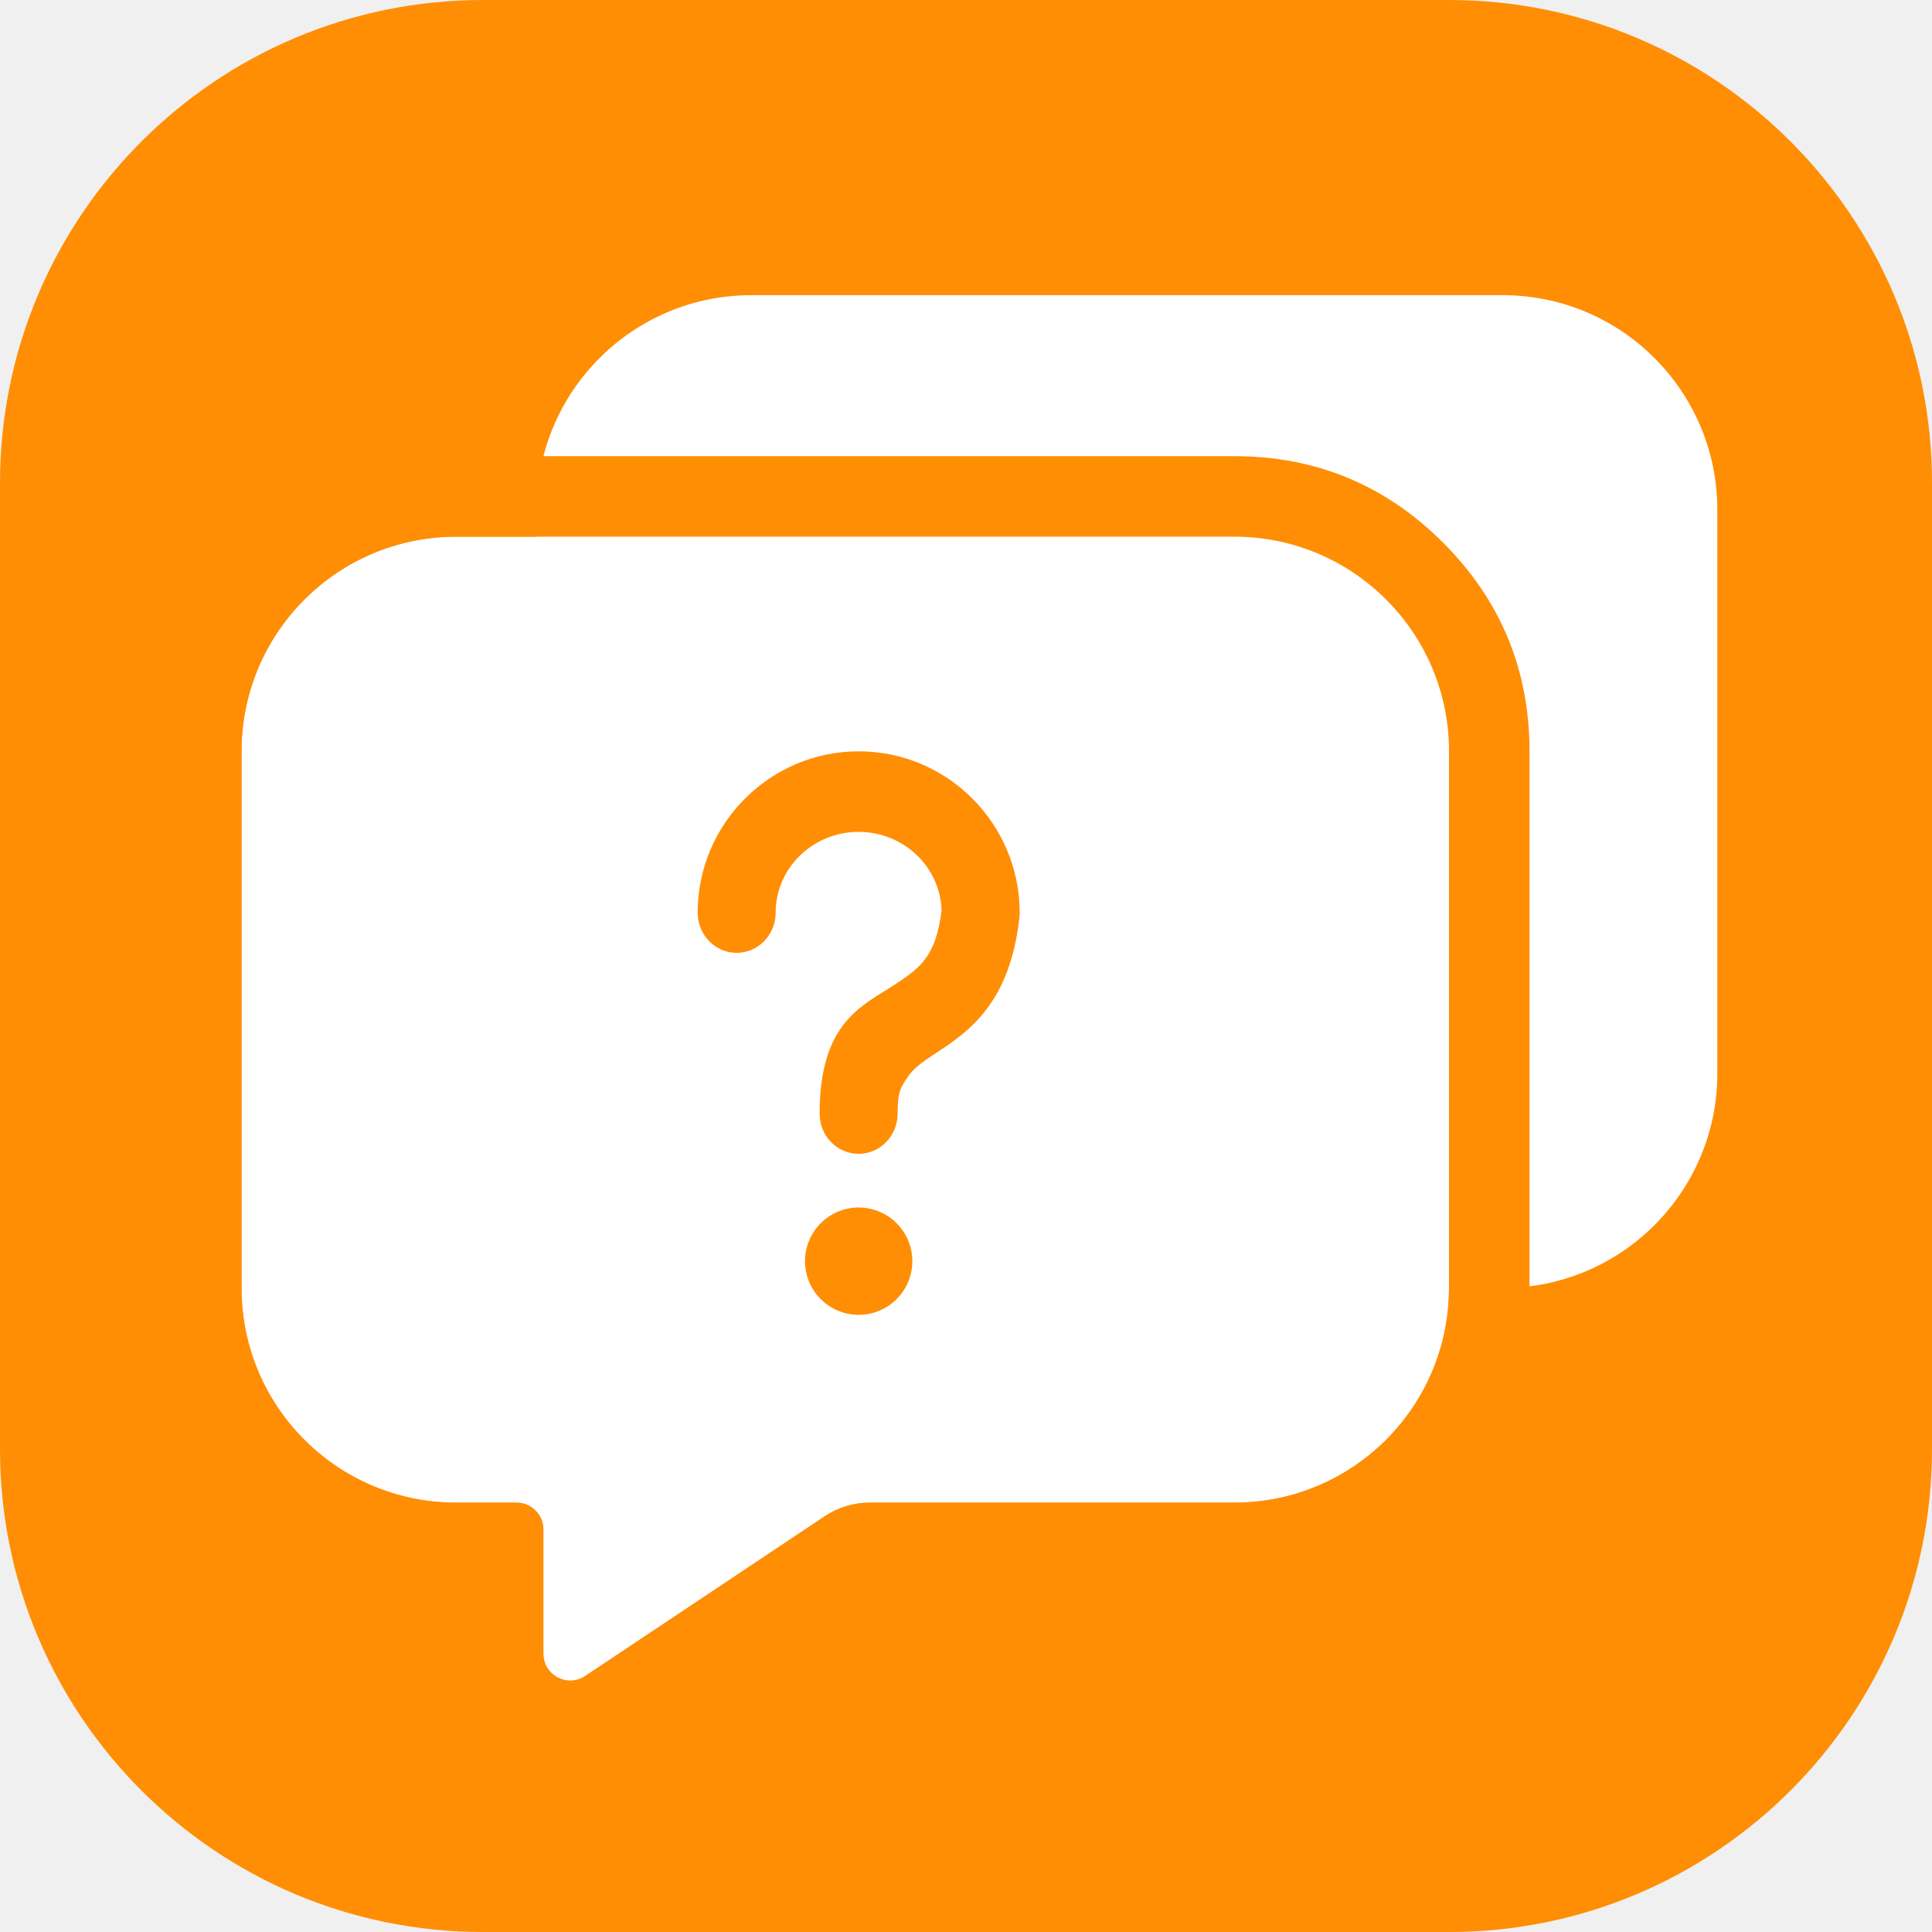
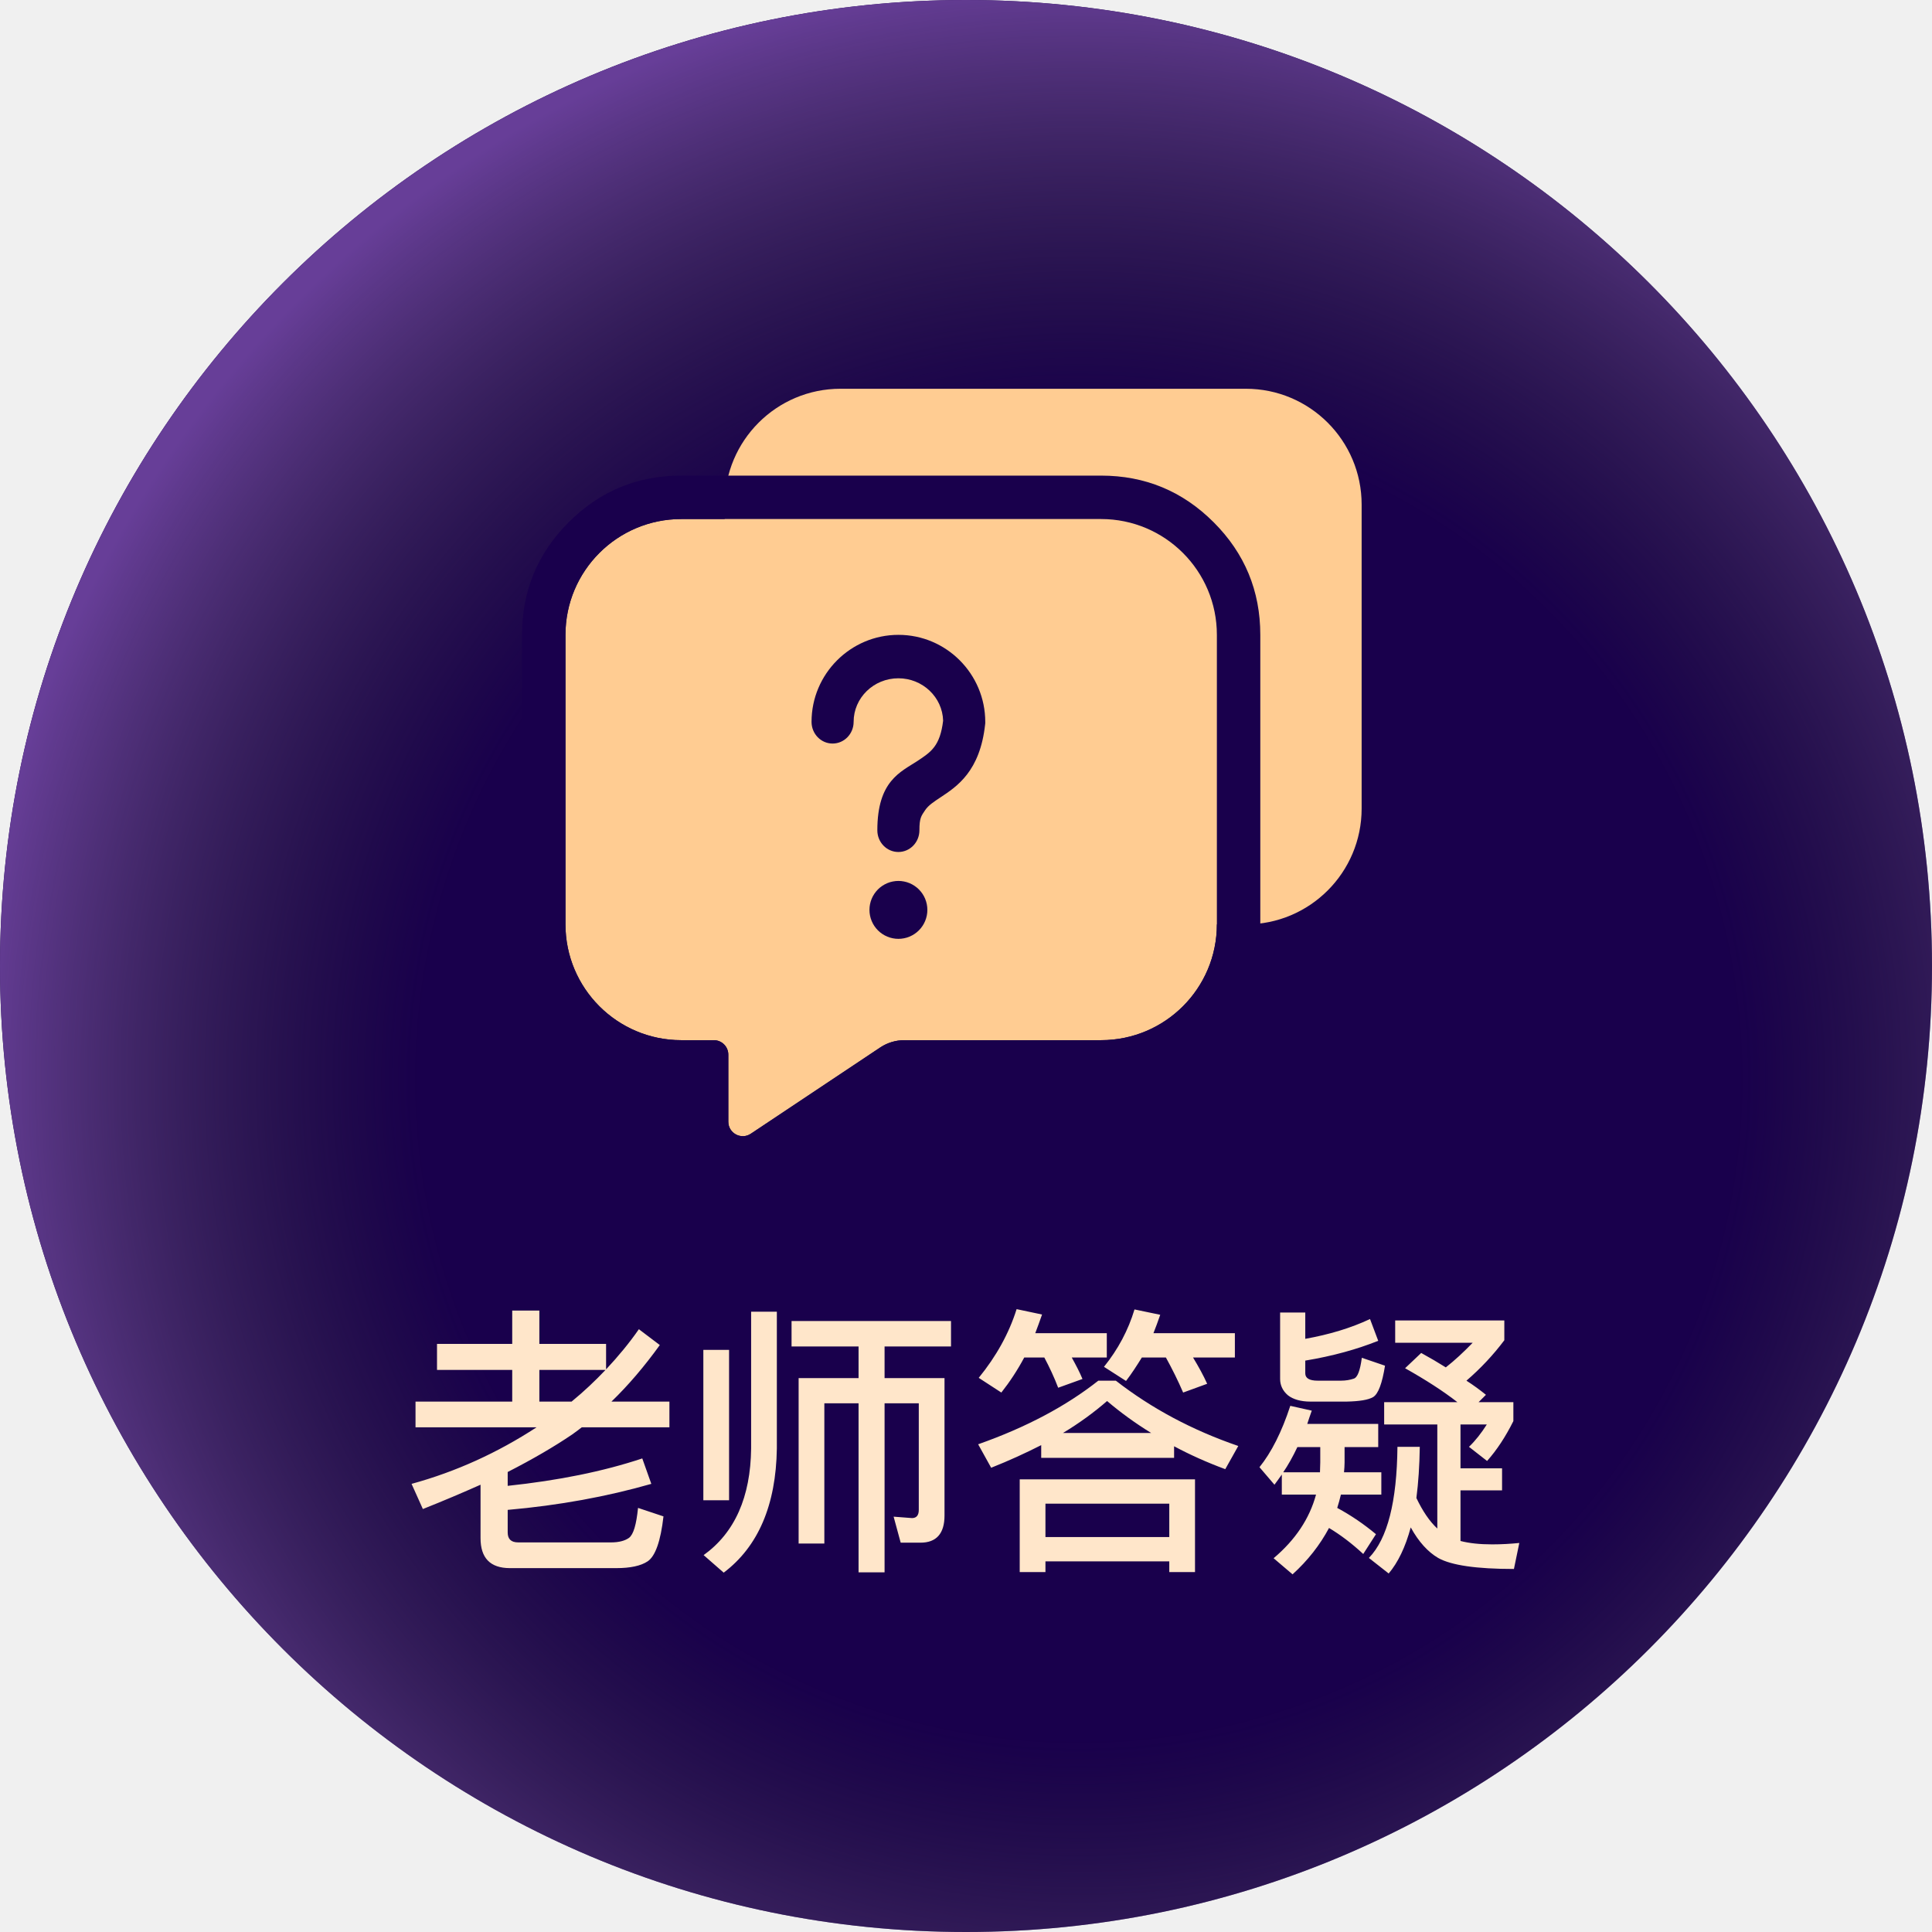
- <svg xmlns="http://www.w3.org/2000/svg" fill="none" version="1.1" width="96" height="96" viewBox="0 0 96 96">
+ <svg xmlns="http://www.w3.org/2000/svg" fill="none" version="1.1" width="164" height="164" viewBox="0 0 164 164">
  <defs>
-     <clipPath id="master_svg0_125_16794">
-       <rect x="0" y="0" width="96" height="96" rx="24" />
-     </clipPath>
+     <radialGradient cx="0" cy="0" r="1" gradientUnits="userSpaceOnUse" id="master_svg0_334_41485" gradientTransform="translate(91.56667 91.56667) rotate(69.44396) scale(93.41444 93.41444)">
+       <stop offset="59.76%" stop-color="#363438" stop-opacity="0" />
+       <stop offset="100%" stop-color="#673E98" stop-opacity="1" />
+     </radialGradient>
  </defs>
-   <g clip-path="url(#master_svg0_125_16794)">
-     <rect x="0" y="0" width="96" height="96" rx="24" fill="#FF8E05" fill-opacity="1" />
-     <g>
-       <rect x="26.667" y="14.667" width="58.667" height="49.333" rx="10.667" fill="#FFFFFF" fill-opacity="1" />
-     </g>
-     <g>
-       <path d="M48,70C38.076,70,30,61.924,30,52C30,42.076,38.076,34,48,34C57.924,34,66,42.076,66,52C66,61.924,57.924,70,48,70ZM48,40C41.382,40,36,45.382,36,52C36,58.618,41.382,64,48,64C54.618,64,60,58.618,60,52C60,45.382,54.618,40,48,40Z" fill="#000000" fill-opacity="1" style="mix-blend-mode:passthrough" />
-     </g>
-     <g>
-       <path d="M12,64C12,69.891,16.776,74.667,22.667,74.667L25.667,74.667C26.403,74.667,27,75.263,27,76L27,82.175C27,83.24,28.187,83.875,29.073,83.285L40.992,75.338C41.649,74.9,42.421,74.667,43.211,74.667L49.5,74.667L57,74.667L61.333,74.667C67.224,74.667,72,69.891,72,64L72,37.333C72,31.442,67.224,26.667,61.333,26.667L22.667,26.667C16.776,26.667,12,31.442,12,37.333L12,64Z" fill="#FFFFFF" fill-opacity="1" />
-       <path d="M8,64Q8,70.075,12.296,74.371Q16.592,78.667,22.667,78.667L23,78.667L23,82.175Q23,85.37,25.817,86.877Q28.634,88.385,31.292,86.613L43.211,78.667L61.333,78.667Q67.408,78.667,71.704,74.371Q76,70.075,76,64L76,37.333Q76,31.258,71.704,26.962Q67.408,22.667,61.333,22.667L22.667,22.667Q16.592,22.667,12.296,26.962Q8,31.258,8,37.333L8,64ZM22.667,74.667C16.776,74.667,12,69.891,12,64L12,37.333C12,31.442,16.776,26.667,22.667,26.667L61.333,26.667C67.224,26.667,72,31.442,72,37.333L72,64C72,69.891,67.224,74.667,61.333,74.667L43.211,74.667C42.421,74.667,41.649,74.9,40.992,75.338L31,82L30.996,82.003L29.073,83.285C28.187,83.875,27,83.24,27,82.175L27,76C27,75.263,26.403,74.667,25.667,74.667L22.667,74.667Z" fill-rule="evenodd" fill="#FF8E05" fill-opacity="1" />
-     </g>
-     <g>
-       <g>
-         <path d="M45.333,62.667Q45.333,62.798,45.32,62.928Q45.308,63.058,45.282,63.187Q45.257,63.315,45.219,63.441Q45.18,63.566,45.13,63.687Q45.08,63.808,45.018,63.924Q44.957,64.039,44.884,64.148Q44.811,64.257,44.728,64.358Q44.645,64.46,44.552,64.552Q44.46,64.645,44.358,64.728Q44.257,64.811,44.148,64.884Q44.039,64.957,43.924,65.018Q43.808,65.08,43.687,65.13Q43.566,65.18,43.441,65.219Q43.315,65.257,43.187,65.282Q43.058,65.308,42.928,65.32Q42.798,65.333,42.667,65.333Q42.536,65.333,42.405,65.32Q42.275,65.308,42.146,65.282Q42.018,65.257,41.893,65.219Q41.767,65.18,41.646,65.13Q41.525,65.08,41.41,65.018Q41.294,64.957,41.185,64.884Q41.076,64.811,40.975,64.728Q40.874,64.645,40.781,64.552Q40.688,64.46,40.605,64.358Q40.522,64.257,40.449,64.148Q40.377,64.039,40.315,63.924Q40.253,63.808,40.203,63.687Q40.153,63.566,40.115,63.441Q40.077,63.315,40.051,63.187Q40.026,63.058,40.013,62.928Q40,62.798,40,62.667Q40,62.536,40.013,62.405Q40.026,62.275,40.051,62.146Q40.077,62.018,40.115,61.893Q40.153,61.767,40.203,61.646Q40.253,61.525,40.315,61.41Q40.377,61.294,40.449,61.185Q40.522,61.076,40.605,60.975Q40.688,60.874,40.781,60.781Q40.874,60.688,40.975,60.605Q41.076,60.522,41.185,60.449Q41.294,60.377,41.41,60.315Q41.525,60.253,41.646,60.203Q41.767,60.153,41.893,60.115Q42.018,60.077,42.146,60.051Q42.275,60.026,42.405,60.013Q42.536,60,42.667,60Q42.798,60,42.928,60.013Q43.058,60.026,43.187,60.051Q43.315,60.077,43.441,60.115Q43.566,60.153,43.687,60.203Q43.808,60.253,43.924,60.315Q44.039,60.377,44.148,60.449Q44.257,60.522,44.358,60.605Q44.46,60.688,44.552,60.781Q44.645,60.874,44.728,60.975Q44.811,61.076,44.884,61.185Q44.957,61.294,45.018,61.41Q45.08,61.525,45.13,61.646Q45.18,61.767,45.219,61.893Q45.257,62.018,45.282,62.146Q45.308,62.275,45.32,62.405Q45.333,62.536,45.333,62.667Z" fill="#FF8E05" fill-opacity="1" style="mix-blend-mode:passthrough" />
-       </g>
-       <g>
-         <path d="M42.67,37.333C38.259,37.333,34.667,40.932,34.667,45.348C34.667,46.453,35.533,47.346,36.604,47.346C37.675,47.346,38.542,46.453,38.542,45.348C38.542,43.134,40.389,41.335,42.664,41.335C44.902,41.335,46.725,43.078,46.785,45.243C46.503,47.575,45.678,48.115,44.445,48.934C42.874,49.97,40.726,50.764,40.726,55.336C40.726,56.44,41.593,57.333,42.664,57.333C43.735,57.333,44.601,56.44,44.601,55.336C44.601,54.195,44.776,54.008,45.125,53.487C45.426,53.034,45.919,52.718,46.533,52.309C48.073,51.291,50.185,49.902,50.655,45.578L50.667,45.466L50.667,45.355C50.667,40.932,47.08,37.333,42.67,37.333Z" fill="#FF8E05" fill-opacity="1" style="mix-blend-mode:passthrough" />
-       </g>
-     </g>
+   <ellipse cx="82" cy="82" rx="82" ry="82" fill="#19004C" fill-opacity="1" />
+   <ellipse cx="82" cy="82" rx="82" ry="82" fill="url(#master_svg0_334_41485)" fill-opacity="1" />
+   <g>
+     <path d="M43.096,128.168C47.464,127.784,51.52,127.04,55.288,125.96L54.52,123.8C51.208,124.904,47.392,125.672,43.096,126.128L43.096,124.952C45.256,123.848,47.056,122.792,48.544,121.784C48.832,121.592,49.096,121.376,49.384,121.16L56.824,121.16L56.824,118.976L51.904,118.976C53.344,117.584,54.712,115.976,56.008,114.176L54.232,112.832C53.416,114.008,52.48,115.136,51.448,116.24L51.448,114.08L45.784,114.08L45.784,111.248L43.48,111.248L43.48,114.08L37.096,114.08L37.096,116.288L43.48,116.288L43.48,118.976L35.272,118.976L35.272,121.16L45.544,121.16C42.232,123.32,38.704,124.928,34.936,125.96L35.896,128.096C37.648,127.4,39.28,126.704,40.792,126.032L40.792,130.568C40.792,132.248,41.608,133.112,43.288,133.112L52.312,133.112C53.512,133.112,54.4,132.92,54.976,132.536C55.624,132.104,56.08,130.832,56.32,128.72L54.16,128C54.016,129.416,53.776,130.256,53.392,130.544C53.056,130.784,52.552,130.928,51.88,130.928L43.984,130.928C43.384,130.928,43.096,130.64,43.096,130.088L43.096,128.168ZM48.52,118.976L45.784,118.976L45.784,116.288L51.4,116.288C50.536,117.2,49.576,118.112,48.52,118.976ZM59.704,114.584L59.704,127.352L61.888,127.352L61.888,114.584L59.704,114.584ZM63.76,111.344L63.76,122.96C63.712,127.088,62.368,130.112,59.728,132.008L61.432,133.496C64.36,131.288,65.872,127.76,65.944,122.96L65.944,111.344L63.76,111.344ZM67.192,112.136L67.192,114.296L72.88,114.296L72.88,116.984L67.792,116.984L67.792,131.024L69.976,131.024L69.976,119.12L72.88,119.12L72.88,133.472L75.088,133.472L75.088,119.12L77.992,119.12L77.992,128.168C77.992,128.624,77.8,128.864,77.416,128.864L75.856,128.744L76.456,130.952L78.136,130.952C79.48,130.952,80.176,130.184,80.176,128.648L80.176,116.984L75.088,116.984L75.088,114.296L80.728,114.296L80.728,112.136L67.192,112.136ZM86.944,115.232L88.648,115.232C89.08,116.048,89.488,116.912,89.824,117.8L91.888,117.056C91.648,116.48,91.336,115.88,90.976,115.232L93.952,115.232L93.952,113.168L87.88,113.168C88.072,112.664,88.264,112.136,88.456,111.584L86.296,111.128C85.648,113.192,84.568,115.136,83.08,116.96L85,118.208C85.72,117.296,86.368,116.312,86.944,115.232ZM96.928,115.232L98.968,115.232C99.496,116.192,100,117.2,100.432,118.208L102.472,117.464C102.16,116.768,101.752,116.024,101.272,115.232L104.824,115.232L104.824,113.168L97.912,113.168C98.104,112.688,98.296,112.16,98.488,111.608L96.304,111.152C95.776,112.904,94.912,114.536,93.712,116.024L95.584,117.224C96.064,116.6,96.496,115.928,96.928,115.232ZM101.44,125.576L86.56,125.576L86.56,133.448L88.744,133.448L88.744,132.536L99.256,132.536L99.256,133.448L101.44,133.448L101.44,125.576ZM88.744,130.472L88.744,127.64L99.256,127.64L99.256,130.472L88.744,130.472ZM88.384,122.672L88.384,123.752L99.664,123.752L99.664,122.768C101.008,123.488,102.448,124.136,104.008,124.712L105.112,122.744C101.2,121.4,97.744,119.552,94.72,117.2L93.232,117.2C90.496,119.36,87.112,121.16,83.032,122.6L84.136,124.592C85.648,123.992,87.064,123.344,88.384,122.672ZM97.72,121.64L90.232,121.64C91.624,120.8,92.872,119.888,93.976,118.928C95.104,119.888,96.352,120.8,97.72,121.64ZM110.128,122.84L112.072,122.84L112.072,124.136C112.072,124.4,112.048,124.688,112.048,124.976L108.928,124.976C109.336,124.376,109.744,123.656,110.128,122.84ZM114.136,122.84L116.992,122.84L116.992,120.872L110.968,120.872C111.088,120.512,111.208,120.128,111.352,119.744L109.528,119.336C108.808,121.544,107.92,123.296,106.912,124.544L108.184,126.032C108.376,125.768,108.592,125.48,108.808,125.168L108.808,126.872L111.712,126.872C111.16,128.912,109.96,130.712,108.112,132.272L109.72,133.64C111.016,132.464,112.048,131.144,112.816,129.704C113.776,130.28,114.736,131,115.72,131.912L116.8,130.232C115.792,129.392,114.712,128.648,113.512,128C113.632,127.64,113.728,127.256,113.824,126.872L117.256,126.872L117.256,124.976L114.088,124.976C114.112,124.688,114.136,124.424,114.136,124.136L114.136,122.84ZM120.64,114.848L119.272,116.144C121.024,117.128,122.512,118.088,123.712,119.024L117.496,119.024L117.496,120.92L122.008,120.92L122.008,129.752C121.336,129.128,120.76,128.264,120.232,127.16C120.4,125.864,120.496,124.424,120.52,122.816L118.624,122.816C118.576,127.472,117.784,130.616,116.2,132.248L117.88,133.568C118.672,132.632,119.296,131.336,119.752,129.656C120.424,130.88,121.216,131.744,122.08,132.248C123.184,132.872,125.32,133.184,128.512,133.184L128.968,130.976C128.248,131.048,127.48,131.096,126.664,131.096C125.608,131.096,124.72,131,123.976,130.808L123.976,126.512L127.504,126.512L127.504,124.64L123.976,124.64L123.976,120.92L126.208,120.92C125.752,121.64,125.248,122.288,124.696,122.816L126.232,124.016C127.048,123.104,127.792,121.976,128.464,120.632L128.464,119.024L125.512,119.024L126.136,118.4C125.632,117.992,125.08,117.584,124.48,117.2C125.68,116.168,126.76,115.016,127.696,113.768L127.696,112.088L118.432,112.088L118.432,113.984L125.008,113.984C124.24,114.776,123.496,115.472,122.728,116.072C122.08,115.664,121.384,115.256,120.64,114.848ZM110.8,115.496C113.128,115.112,115.192,114.536,116.992,113.816L116.296,111.968C114.664,112.736,112.816,113.288,110.8,113.648L110.8,111.416L108.664,111.416L108.664,117.056C108.664,117.584,108.88,118.064,109.336,118.448C109.768,118.784,110.416,118.976,111.232,118.976L114.304,118.976C115.408,118.952,116.152,118.832,116.56,118.592C116.992,118.328,117.328,117.44,117.568,115.928L115.6,115.256C115.456,116.336,115.24,116.936,114.904,117.032C114.616,117.128,114.256,117.2,113.824,117.2L111.856,117.2C111.136,117.2,110.8,116.984,110.8,116.576L110.8,115.496Z" fill="#FFE6CA" fill-opacity="1" />
  </g>
+   <rect x="61.517" y="33" width="54.067" height="45.466" rx="9.83" fill="#FFCC92" fill-opacity="1" />
+   <path d="M48,78.466C48,83.895,52.401,88.296,57.83,88.296L60.595,88.296C61.274,88.296,61.824,88.846,61.824,89.525L61.824,95.216C61.824,96.197,62.918,96.783,63.734,96.238L74.719,88.915C75.325,88.511,76.036,88.296,76.764,88.296L82.56,88.296L89.472,88.296L93.466,88.296C98.895,88.296,103.296,83.895,103.296,78.466L103.296,53.89C103.296,48.46,98.895,44.059,93.466,44.059L57.83,44.059C52.401,44.059,48,48.46,48,53.89L48,78.466Z" fill="#FFCC92" fill-opacity="1" />
+   <path d="M44.314,53.89L44.314,78.466Q44.314,84.064,48.273,88.023Q52.232,91.982,57.83,91.982L58.138,91.982L58.138,95.216Q58.138,98.16,60.734,99.55Q63.329,100.939,65.779,99.306L76.764,91.982L93.466,91.982Q99.064,91.982,103.023,88.023Q106.982,84.064,106.982,78.466L106.982,53.89Q106.982,48.291,103.023,44.332Q99.064,40.373,93.466,40.373L57.83,40.373Q52.232,40.373,48.273,44.332Q44.314,48.291,44.314,53.89ZM57.83,88.296C52.401,88.296,48,83.895,48,78.466L48,53.89C48,48.46,52.401,44.059,57.83,44.059L93.466,44.059C98.895,44.059,103.296,48.46,103.296,53.89L103.296,78.466C103.296,83.895,98.895,88.296,93.466,88.296L76.764,88.296C76.036,88.296,75.325,88.511,74.719,88.915L65.51,95.054L65.507,95.057L63.734,96.238C62.918,96.783,61.824,96.197,61.824,95.216L61.824,89.525C61.824,88.846,61.274,88.296,60.595,88.296L57.83,88.296Z" fill-rule="evenodd" fill="#19004C" fill-opacity="1" />
+   <path d="M78.72,77.237Q78.72,77.358,78.708,77.478Q78.696,77.598,78.673,77.716Q78.649,77.835,78.614,77.95Q78.579,78.066,78.533,78.177Q78.487,78.289,78.43,78.395Q78.373,78.502,78.306,78.602Q78.239,78.703,78.162,78.796Q78.085,78.889,78,78.975Q77.915,79.06,77.821,79.137Q77.728,79.213,77.628,79.28Q77.527,79.347,77.421,79.404Q77.314,79.461,77.203,79.507Q77.091,79.554,76.976,79.589Q76.86,79.624,76.742,79.647Q76.623,79.671,76.503,79.683Q76.383,79.695,76.262,79.695Q76.142,79.695,76.021,79.683Q75.901,79.671,75.783,79.647Q75.664,79.624,75.549,79.589Q75.433,79.554,75.322,79.507Q75.21,79.461,75.104,79.404Q74.997,79.347,74.897,79.28Q74.797,79.213,74.703,79.137Q74.61,79.06,74.525,78.975Q74.439,78.889,74.363,78.796Q74.286,78.703,74.219,78.602Q74.152,78.502,74.095,78.395Q74.038,78.289,73.992,78.177Q73.946,78.066,73.911,77.95Q73.875,77.835,73.852,77.716Q73.828,77.598,73.817,77.478Q73.805,77.358,73.805,77.237Q73.805,77.116,73.817,76.996Q73.828,76.876,73.852,76.758Q73.875,76.639,73.911,76.524Q73.946,76.408,73.992,76.296Q74.038,76.185,74.095,76.078Q74.152,75.972,74.219,75.872Q74.286,75.771,74.363,75.678Q74.439,75.585,74.525,75.499Q74.61,75.414,74.703,75.337Q74.797,75.261,74.897,75.194Q74.997,75.126,75.104,75.07Q75.21,75.013,75.322,74.966Q75.433,74.92,75.549,74.885Q75.664,74.85,75.783,74.827Q75.901,74.803,76.021,74.791Q76.142,74.779,76.262,74.779Q76.383,74.779,76.503,74.791Q76.623,74.803,76.742,74.827Q76.86,74.85,76.976,74.885Q77.091,74.92,77.203,74.966Q77.314,75.013,77.421,75.07Q77.527,75.126,77.628,75.194Q77.728,75.261,77.821,75.337Q77.915,75.414,78,75.499Q78.085,75.585,78.162,75.678Q78.239,75.771,78.306,75.872Q78.373,75.972,78.43,76.078Q78.487,76.185,78.533,76.296Q78.579,76.408,78.614,76.524Q78.649,76.639,78.673,76.758Q78.696,76.876,78.708,76.996Q78.72,77.116,78.72,77.237Z" fill="#19004C" fill-opacity="1" style="mix-blend-mode:passthrough" />
+   <path d="M76.265,53.89C72.2,53.89,68.889,57.206,68.889,61.276C68.889,62.294,69.688,63.117,70.675,63.117C71.662,63.117,72.461,62.294,72.461,61.276C72.461,59.235,74.163,57.577,76.259,57.577C78.322,57.577,80.003,59.184,80.058,61.179C79.798,63.329,79.038,63.826,77.901,64.581C76.454,65.536,74.474,66.267,74.474,70.481C74.474,71.499,75.272,72.322,76.259,72.322C77.247,72.322,78.045,71.499,78.045,70.481C78.045,69.429,78.206,69.258,78.528,68.777C78.805,68.36,79.26,68.068,79.825,67.691C81.245,66.753,83.191,65.473,83.624,61.488L83.635,61.385L83.635,61.282C83.635,57.206,80.33,53.89,76.265,53.89Z" fill="#19004C" fill-opacity="1" style="mix-blend-mode:passthrough" />
</svg>
